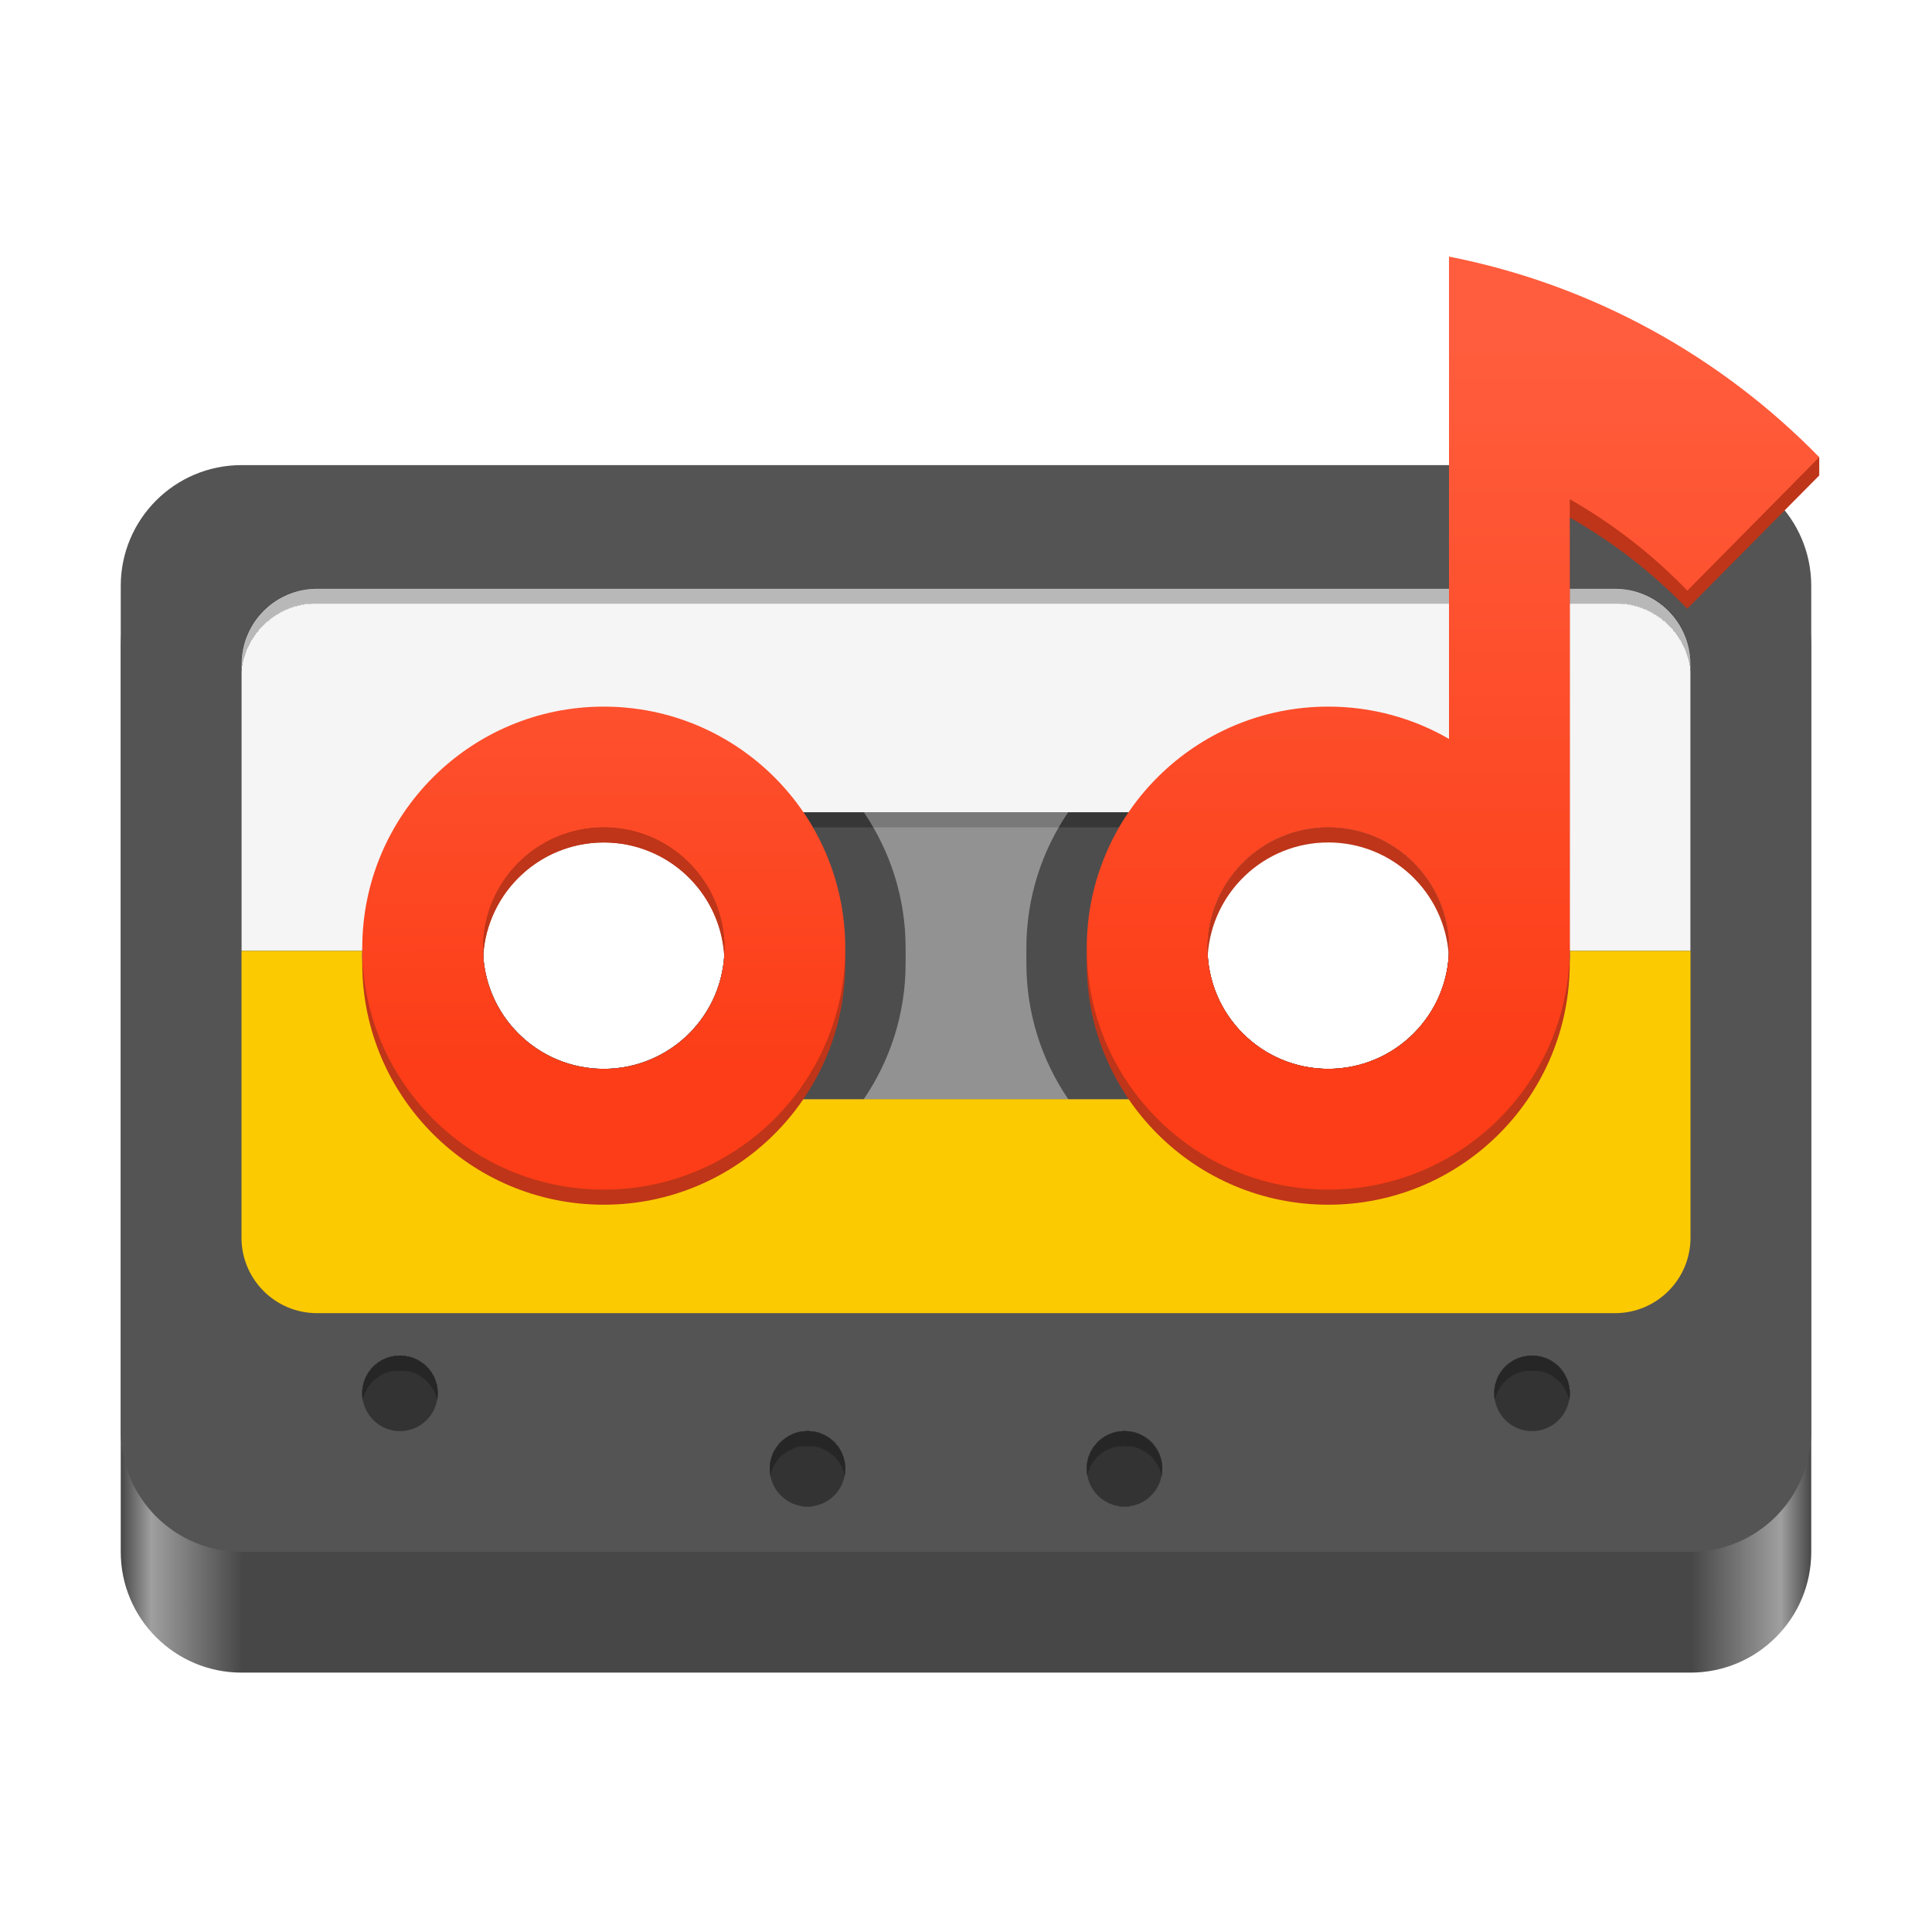
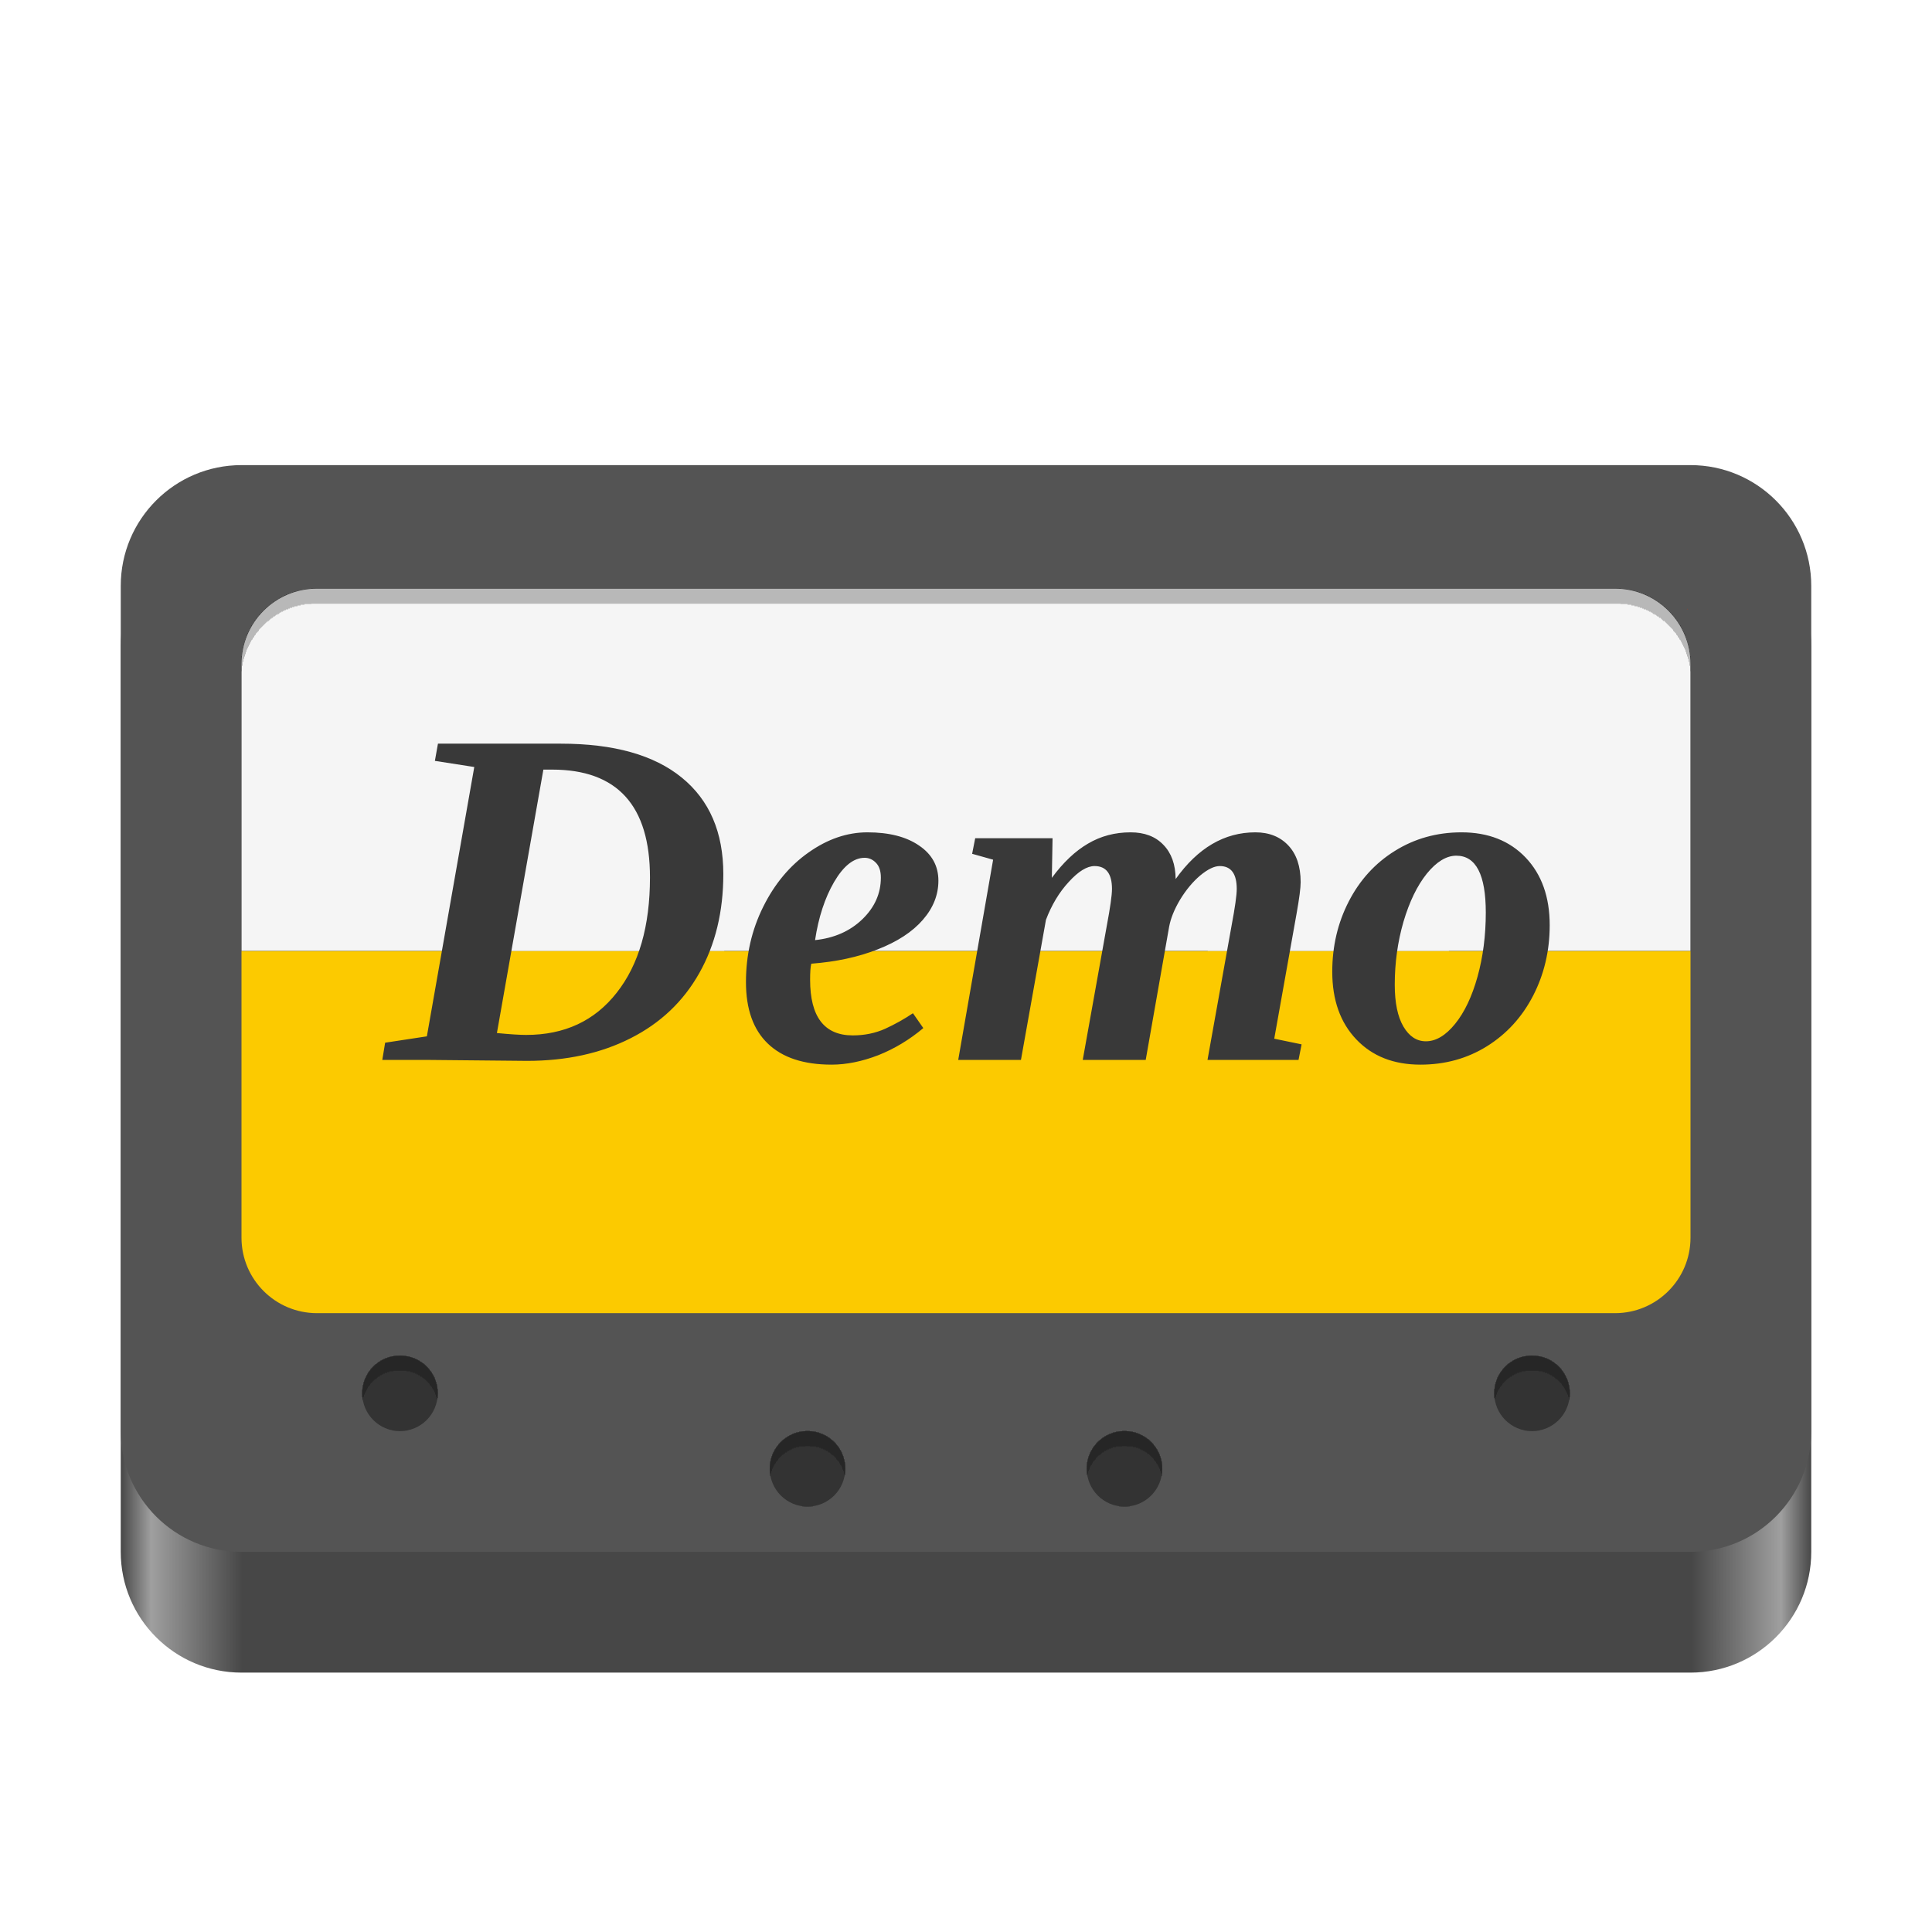
<svg xmlns="http://www.w3.org/2000/svg" width="128" height="128" viewBox="0 0 128 128" fill="none" version="1.1" id="svg35">
  <path fill-rule="evenodd" clip-rule="evenodd" d="M16 34.815C11.582 34.815 8 38.396 8 42.815V102.815C8 107.233 11.582 110.815 16 110.815H112C116.418 110.815 120 107.233 120 102.815V42.815C120 38.396 116.418 34.815 112 34.815H16ZM40 70.815C44.418 70.815 48 67.233 48 62.815C48 58.396 44.418 54.815 40 54.815C35.582 54.815 32 58.396 32 62.815C32 67.233 35.582 70.815 40 70.815ZM88 70.815C92.418 70.815 96 67.233 96 62.815C96 58.396 92.418 54.815 88 54.815C83.582 54.815 80 58.396 80 62.815C80 67.233 83.582 70.815 88 70.815Z" fill="url(#paint0_linear_12_4)" id="path1" />
  <path fill-rule="evenodd" clip-rule="evenodd" d="M16 30.815C11.582 30.815 8 34.396 8 38.815V94.815C8 99.233 11.582 102.815 16 102.815H112C116.418 102.815 120 99.233 120 94.815V38.815C120 34.396 116.418 30.815 112 30.815H16ZM40 70.815C44.418 70.815 48 67.233 48 62.815C48 58.396 44.418 54.815 40 54.815C35.582 54.815 32 58.396 32 62.815C32 67.233 35.582 70.815 40 70.815ZM88 70.815C92.418 70.815 96 67.233 96 62.815C96 58.396 92.418 54.815 88 54.815C83.582 54.815 80 58.396 80 62.815C80 67.233 83.582 70.815 88 70.815Z" fill="#606060" id="path2" style="fill:#545454;fill-opacity:1" />
-   <g filter="url(#filter0_i_12_4)" id="g3">
-     <path d="M21 39C18.239 39 16 41.239 16 44V63H24.005C24.171 57.899 28.359 53.815 33.5 53.815H94.5C99.641 53.815 103.829 57.899 103.995 63H112V44C112 41.239 109.761 39 107 39H21Z" fill="#F5F5F5" id="path3" />
-   </g>
-   <path d="M24.005 63C24.002 63.105 24 63.209 24 63.315C24 68.561 28.253 72.815 33.5 72.815H94.5C99.747 72.815 104 68.561 104 63.315C104 63.209 103.998 63.105 103.995 63L112 63V82C112 84.761 109.761 87 107 87H21C18.239 87 16 84.761 16 82V63L24.005 63Z" fill="#FCCA00" id="path4" />
+   <path d="m 112,63 v 19 c 0,2.761 -2.239,5 -5,5 H 21 c -2.761,0 -5,-2.239 -5,-5 V 63 Z" fill="#fcca00" id="path4" />
  <g filter="url(#filter1_i_12_4)" id="g4">
    <circle cx="101.5" cy="92.315" r="2.5" fill="#535353" id="circle4" style="fill:#333333" />
+   </g>
+   <g filter="url(#filter0_i_12_4)" id="g3">
+     <path d="m 21,39 c -2.761,0 -5,2.239 -5,5 v 19 h 96 V 44 c 0,-2.761 -2.239,-5 -5,-5 z" fill="#f5f5f5" id="path3" />
  </g>
  <g filter="url(#filter2_i_12_4)" id="g5">
    <circle cx="53.5" cy="97.315" r="2.5" fill="#535353" id="circle5" style="fill:#333333" />
  </g>
  <g filter="url(#filter3_i_12_4)" id="g6">
    <circle cx="74.5" cy="97.315" r="2.5" fill="#535353" id="circle6" style="fill:#333333" />
  </g>
+   <text xml:space="preserve" style="font-size:32px;writing-mode:lr-tb;direction:ltr;fill:#393939;fill-opacity:1" x="25.562" y="70.221" id="text1">
+     <tspan id="tspan1" x="25.562" y="70.221" style="font-style:italic;font-variant:normal;font-weight:bold;font-stretch:normal;font-size:32px;font-family:'Liberation Serif';-inkscape-font-specification:'Liberation Serif Bold Italic';fill:#393939;fill-opacity:1">Demo</tspan>
+   </text>
  <g filter="url(#filter4_i_12_4)" id="g7">
    <circle cx="26.5" cy="92.315" r="2.5" fill="#535353" id="circle7" style="fill:#333333" />
  </g>
-   <path fill-rule="evenodd" clip-rule="evenodd" d="M24 63.315C24 58.068 28.253 53.815 33.5 53.815H94.5C99.747 53.815 104 58.068 104 63.315C104 68.561 99.747 72.815 94.5 72.815H33.5C28.253 72.815 24 68.561 24 63.315ZM96 62.815C96 67.233 92.418 70.815 88 70.815C83.582 70.815 80 67.233 80 62.815C80 58.396 83.582 54.815 88 54.815C92.418 54.815 96 58.396 96 62.815ZM40 70.815C44.418 70.815 48 67.233 48 62.815C48 58.396 44.418 54.815 40 54.815C35.582 54.815 32 58.396 32 62.815C32 67.233 35.582 70.815 40 70.815Z" fill="#929292" id="path7" />
-   <path fill-rule="evenodd" clip-rule="evenodd" d="M57.231 53.815H33.5C28.253 53.815 24 58.068 24 63.315C24 68.561 28.253 72.815 33.5 72.815H57.231C58.978 70.25 60 67.152 60 63.815V62.815C60 59.477 58.978 56.379 57.231 53.815ZM48 62.815C48 67.233 44.418 70.815 40 70.815C35.582 70.815 32 67.233 32 62.815C32 58.396 35.582 54.815 40 54.815C44.418 54.815 48 58.396 48 62.815Z" fill="#6C6C6C" id="path8" style="fill:#4d4d4d" />
-   <path fill-rule="evenodd" clip-rule="evenodd" d="M104 63.315C104 58.068 99.747 53.815 94.5 53.815H70.769C69.022 56.379 68 59.477 68 62.815V63.815C68 67.152 69.022 70.25 70.769 72.815H94.5C99.747 72.815 104 68.561 104 63.315ZM96 62.815C96 67.233 92.418 70.815 88 70.815C83.582 70.815 80 67.233 80 62.815C80 58.396 83.582 54.815 88 54.815C92.418 54.815 96 58.396 96 62.815Z" fill="#6C6C6C" id="path9" style="fill:#4d4d4d" />
-   <g style="mix-blend-mode:soft-light" id="g10">
-     <path d="M74.769 53.815H53.231C53.452 54.14 53.662 54.473 53.859 54.815H74.141C74.338 54.473 74.548 54.14 74.769 53.815Z" fill="#4D4D4D" id="path10" />
-   </g>
  <path d="M111.784 40.326L111.829 40.372L111.804 40.396L111.784 40.326Z" fill="#BE3519" id="path11" />
-   <path fill-rule="evenodd" clip-rule="evenodd" d="M120.53 31.5L111.784 40.326C109.498 37.963 106.878 35.924 104 34.287V64.161L103.996 64.162C103.812 72.838 96.721 79.815 88 79.815C79.163 79.815 72 72.651 72 63.815C72 54.978 79.163 47.815 88 47.815C90.914 47.815 93.647 48.594 96 49.955L96 20.815H104V32.587C113.693 30.969 120.53 30.28 120.53 30.28V31.5ZM88 70.815C92.418 70.815 96 67.233 96 62.815C96 58.396 92.418 54.815 88 54.815C83.582 54.815 80 58.396 80 62.815C80 67.233 83.582 70.815 88 70.815Z" fill="#BE3519" id="path12" />
-   <path fill-rule="evenodd" clip-rule="evenodd" d="M96 17C105.52 18.872 114.01 23.615 120.53 30.29L111.79 39.131C109.503 36.761 106.881 34.716 104 33.072V63.161L103.996 63.162C103.812 71.838 96.721 78.815 88 78.815C79.163 78.815 72 71.651 72 62.815C72 53.978 79.163 46.815 88 46.815C90.914 46.815 93.647 47.594 96 48.955L96 17ZM88 70.815C92.418 70.815 96 67.233 96 62.815C96 58.396 92.418 54.815 88 54.815C83.582 54.815 80 58.396 80 62.815C80 67.233 83.582 70.815 88 70.815Z" fill="url(#paint1_linear_12_4)" id="path13" />
-   <path fill-rule="evenodd" clip-rule="evenodd" d="M40 79.815C48.837 79.815 56 72.651 56 63.815C56 54.978 48.837 47.815 40 47.815C31.163 47.815 24 54.978 24 63.815C24 72.651 31.163 79.815 40 79.815ZM40 71.815C44.418 71.815 48 68.233 48 63.815C48 59.396 44.418 55.815 40 55.815C35.582 55.815 32 59.396 32 63.815C32 68.233 35.582 71.815 40 71.815Z" fill="#BE3519" id="path14" />
-   <path fill-rule="evenodd" clip-rule="evenodd" d="M40 78.815C48.837 78.815 56 71.651 56 62.815C56 53.978 48.837 46.815 40 46.815C31.163 46.815 24 53.978 24 62.815C24 71.651 31.163 78.815 40 78.815ZM40 70.815C44.418 70.815 48 67.233 48 62.815C48 58.396 44.418 54.815 40 54.815C35.582 54.815 32 58.396 32 62.815C32 67.233 35.582 70.815 40 70.815Z" fill="url(#paint2_linear_12_4)" id="path15" />
-   <path d="M47.985 63.315C47.995 63.149 48 62.983 48 62.815C48 58.396 44.418 54.815 40 54.815C35.582 54.815 32 58.396 32 62.815C32 62.983 32.005 63.149 32.015 63.315C32.273 59.129 35.75 55.815 40 55.815C44.25 55.815 47.727 59.129 47.985 63.315Z" fill="#BE3519" id="path16" />
-   <path d="M95.985 63.315C95.995 63.149 96 62.983 96 62.815C96 58.396 92.418 54.815 88 54.815C83.582 54.815 80 58.396 80 62.815C80 62.983 80.005 63.149 80.015 63.315C80.273 59.129 83.75 55.815 88 55.815C92.25 55.815 95.727 59.129 95.985 63.315Z" fill="#BE3519" id="path17" />
  <defs id="defs35">
    <filter id="filter0_i_12_4" x="16" y="39" width="96" height="24" filterUnits="userSpaceOnUse" color-interpolation-filters="sRGB">
      <feFlood flood-opacity="0" result="BackgroundImageFix" id="feFlood17" />
      <feBlend mode="normal" in="SourceGraphic" in2="BackgroundImageFix" result="shape" id="feBlend17" />
      <feColorMatrix in="SourceAlpha" type="matrix" values="0 0 0 0 0 0 0 0 0 0 0 0 0 0 0 0 0 0 127 0" result="hardAlpha" id="feColorMatrix17" />
      <feOffset dy="1" id="feOffset17" />
      <feComposite in2="hardAlpha" operator="arithmetic" k2="-1" k3="1" id="feComposite17" />
      <feColorMatrix type="matrix" values="0 0 0 0 0 0 0 0 0 0 0 0 0 0 0 0 0 0 0.25 0" id="feColorMatrix18" />
      <feBlend mode="normal" in2="shape" result="effect1_innerShadow_12_4" id="feBlend18" />
    </filter>
    <filter id="filter1_i_12_4" x="99" y="89.815" width="5" height="5" filterUnits="userSpaceOnUse" color-interpolation-filters="sRGB">
      <feFlood flood-opacity="0" result="BackgroundImageFix" id="feFlood18" />
      <feBlend mode="normal" in="SourceGraphic" in2="BackgroundImageFix" result="shape" id="feBlend19" />
      <feColorMatrix in="SourceAlpha" type="matrix" values="0 0 0 0 0 0 0 0 0 0 0 0 0 0 0 0 0 0 127 0" result="hardAlpha" id="feColorMatrix19" />
      <feOffset dy="1" id="feOffset19" />
      <feComposite in2="hardAlpha" operator="arithmetic" k2="-1" k3="1" id="feComposite19" />
      <feColorMatrix type="matrix" values="0 0 0 0 0 0 0 0 0 0 0 0 0 0 0 0 0 0 0.25 0" id="feColorMatrix20" />
      <feBlend mode="normal" in2="shape" result="effect1_innerShadow_12_4" id="feBlend20" />
    </filter>
    <filter id="filter2_i_12_4" x="51" y="94.815" width="5" height="5" filterUnits="userSpaceOnUse" color-interpolation-filters="sRGB">
      <feFlood flood-opacity="0" result="BackgroundImageFix" id="feFlood20" />
      <feBlend mode="normal" in="SourceGraphic" in2="BackgroundImageFix" result="shape" id="feBlend21" />
      <feColorMatrix in="SourceAlpha" type="matrix" values="0 0 0 0 0 0 0 0 0 0 0 0 0 0 0 0 0 0 127 0" result="hardAlpha" id="feColorMatrix21" />
      <feOffset dy="1" id="feOffset21" />
      <feComposite in2="hardAlpha" operator="arithmetic" k2="-1" k3="1" id="feComposite21" />
      <feColorMatrix type="matrix" values="0 0 0 0 0 0 0 0 0 0 0 0 0 0 0 0 0 0 0.25 0" id="feColorMatrix22" />
      <feBlend mode="normal" in2="shape" result="effect1_innerShadow_12_4" id="feBlend22" />
    </filter>
    <filter id="filter3_i_12_4" x="72" y="94.815" width="5" height="5" filterUnits="userSpaceOnUse" color-interpolation-filters="sRGB">
      <feFlood flood-opacity="0" result="BackgroundImageFix" id="feFlood22" />
      <feBlend mode="normal" in="SourceGraphic" in2="BackgroundImageFix" result="shape" id="feBlend23" />
      <feColorMatrix in="SourceAlpha" type="matrix" values="0 0 0 0 0 0 0 0 0 0 0 0 0 0 0 0 0 0 127 0" result="hardAlpha" id="feColorMatrix23" />
      <feOffset dy="1" id="feOffset23" />
      <feComposite in2="hardAlpha" operator="arithmetic" k2="-1" k3="1" id="feComposite23" />
      <feColorMatrix type="matrix" values="0 0 0 0 0 0 0 0 0 0 0 0 0 0 0 0 0 0 0.25 0" id="feColorMatrix24" />
      <feBlend mode="normal" in2="shape" result="effect1_innerShadow_12_4" id="feBlend24" />
    </filter>
    <filter id="filter4_i_12_4" x="24" y="89.815" width="5" height="5" filterUnits="userSpaceOnUse" color-interpolation-filters="sRGB">
      <feFlood flood-opacity="0" result="BackgroundImageFix" id="feFlood24" />
      <feBlend mode="normal" in="SourceGraphic" in2="BackgroundImageFix" result="shape" id="feBlend25" />
      <feColorMatrix in="SourceAlpha" type="matrix" values="0 0 0 0 0 0 0 0 0 0 0 0 0 0 0 0 0 0 127 0" result="hardAlpha" id="feColorMatrix25" />
      <feOffset dy="1" id="feOffset25" />
      <feComposite in2="hardAlpha" operator="arithmetic" k2="-1" k3="1" id="feComposite25" />
      <feColorMatrix type="matrix" values="0 0 0 0 0 0 0 0 0 0 0 0 0 0 0 0 0 0 0.25 0" id="feColorMatrix26" />
      <feBlend mode="normal" in2="shape" result="effect1_innerShadow_12_4" id="feBlend26" />
    </filter>
    <linearGradient id="paint0_linear_12_4" x1="8" y1="110.815" x2="120" y2="110.815" gradientUnits="userSpaceOnUse">
      <stop stop-color="#545454" id="stop26" offset="0" style="stop-color:#474747;stop-opacity:1;" />
      <stop offset="0.018" stop-color="#9F9F9F" id="stop27" />
      <stop offset="0.072" stop-color="#545454" id="stop28" style="stop-color:#474747;stop-opacity:1;" />
      <stop offset="0.929" stop-color="#545454" id="stop29" style="stop-color:#474747;stop-opacity:1;" />
      <stop offset="0.982" stop-color="#9F9F9F" id="stop30" />
      <stop offset="1" stop-color="#545454" id="stop31" style="stop-color:#474747;stop-opacity:1;" />
    </linearGradient>
    <linearGradient id="paint1_linear_12_4" x1="96.001" y1="22.815" x2="96.001" y2="70.815" gradientUnits="userSpaceOnUse">
      <stop stop-color="#FF5D3D" id="stop32" />
      <stop offset="1" stop-color="#FC3D17" id="stop33" />
    </linearGradient>
    <linearGradient id="paint2_linear_12_4" x1="40" y1="30.815" x2="40.097" y2="70.814" gradientUnits="userSpaceOnUse">
      <stop stop-color="#FF5D3D" id="stop34" />
      <stop offset="1" stop-color="#FC3D17" id="stop35" />
    </linearGradient>
  </defs>
</svg>
